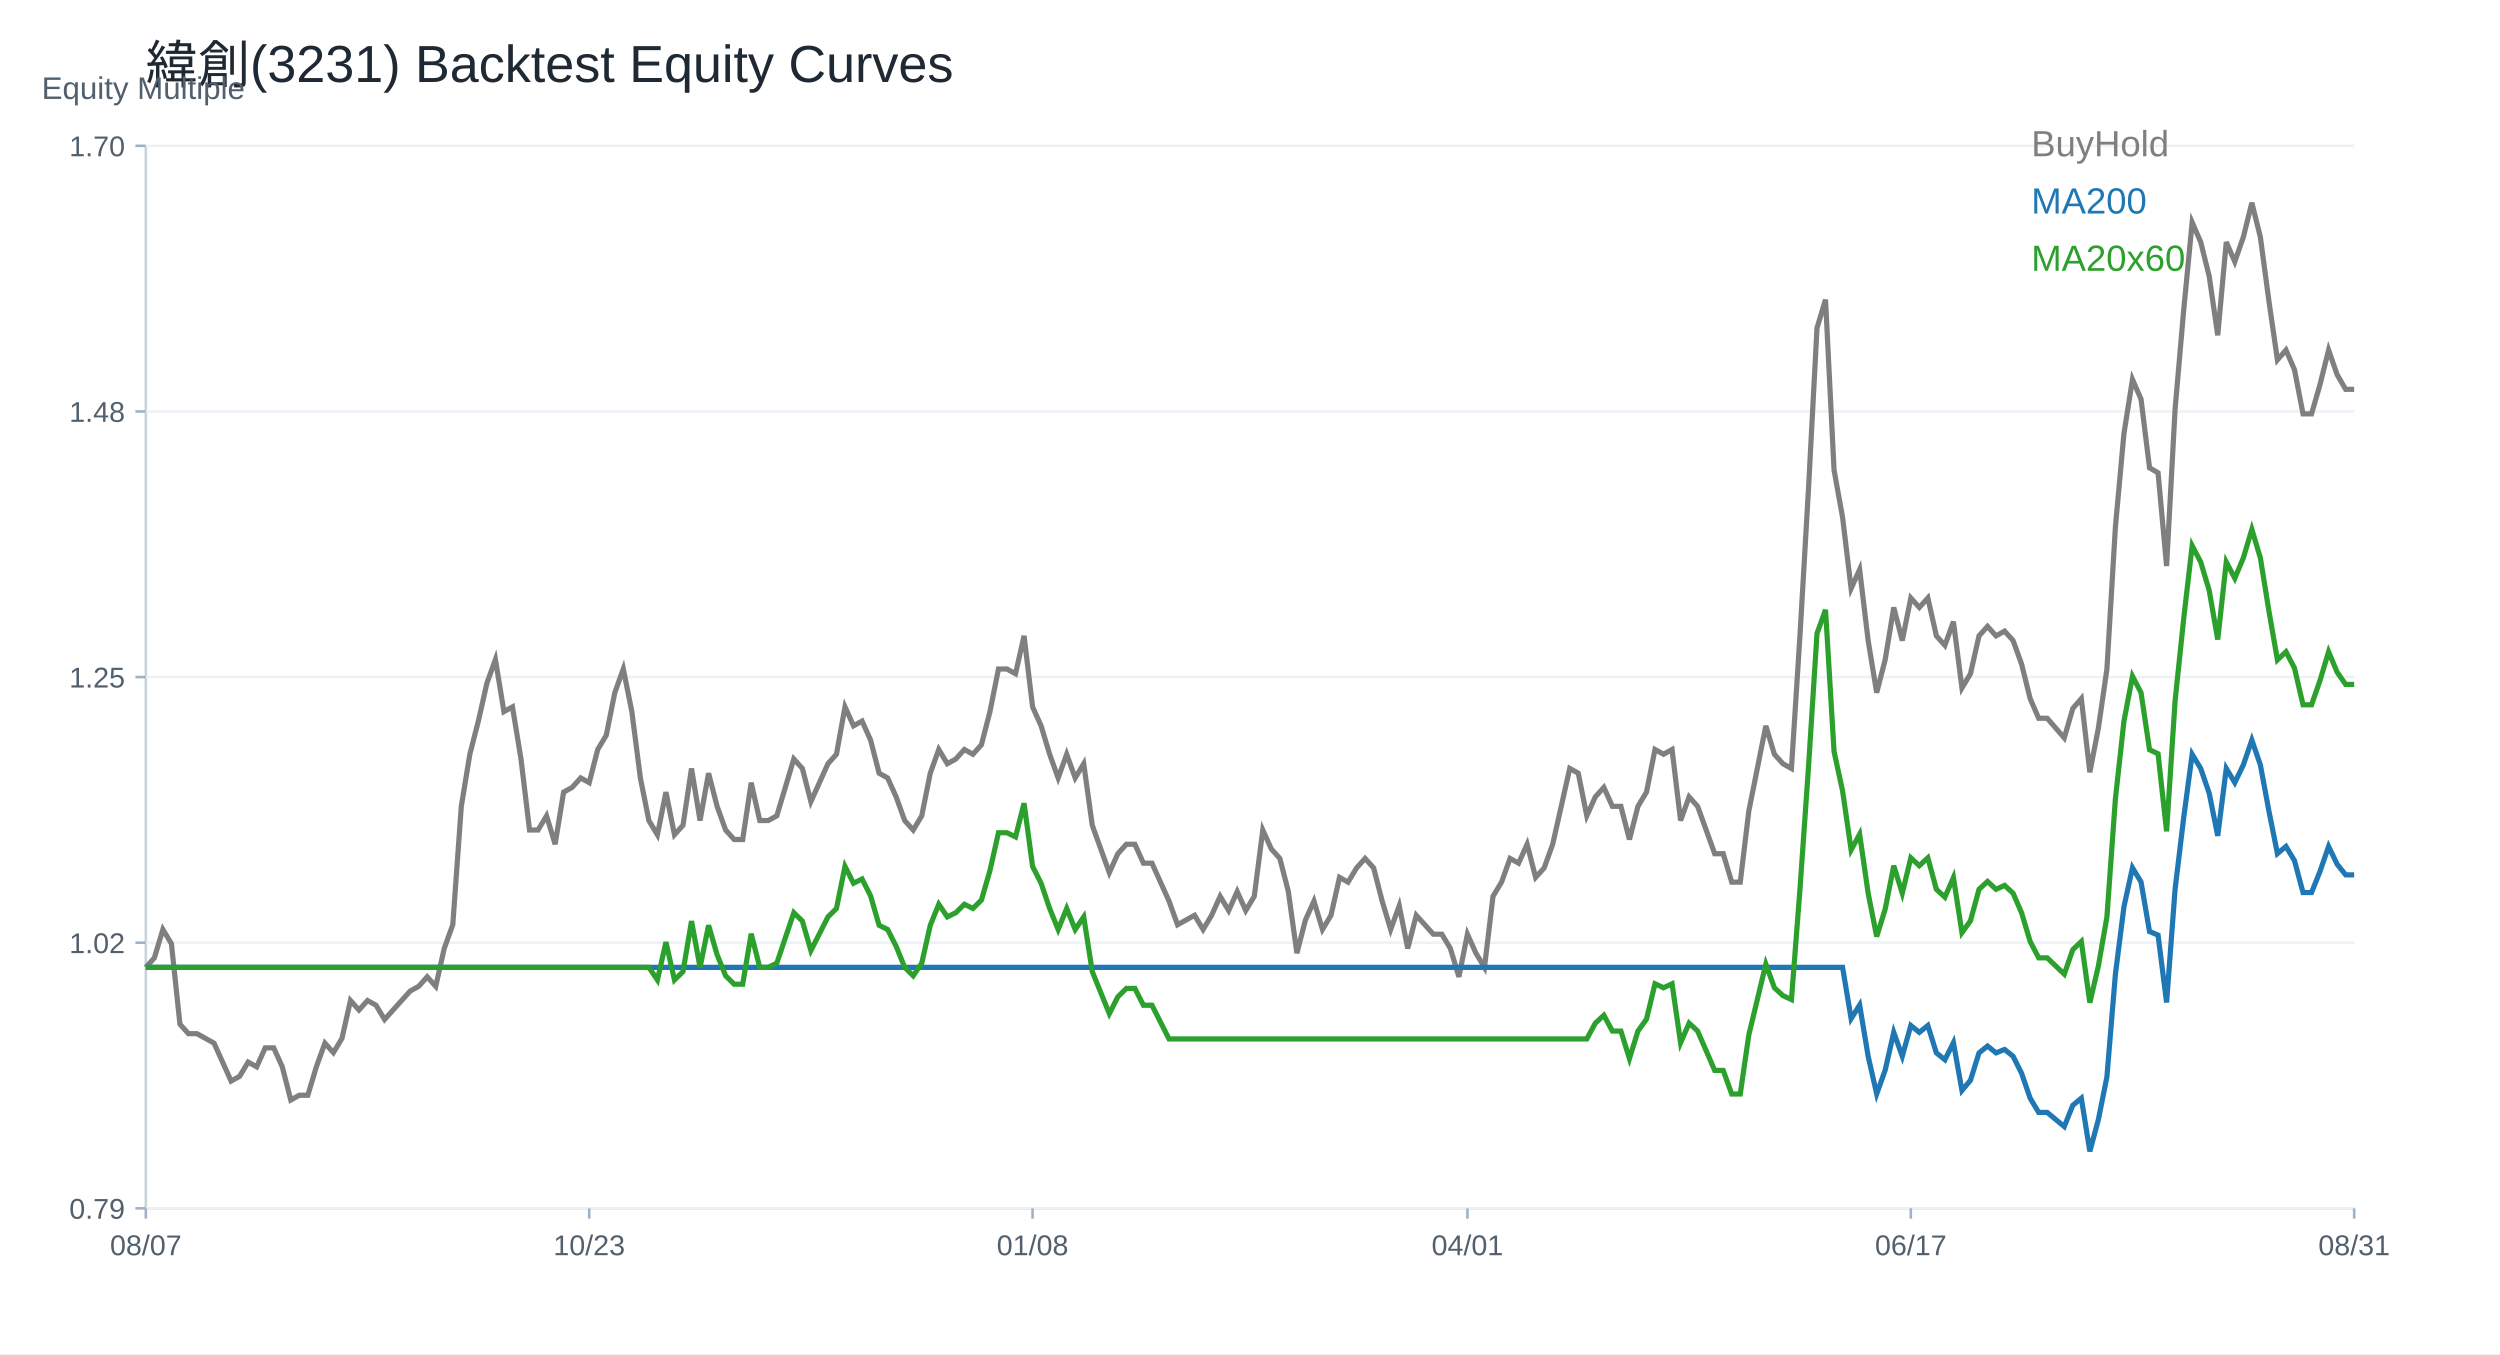
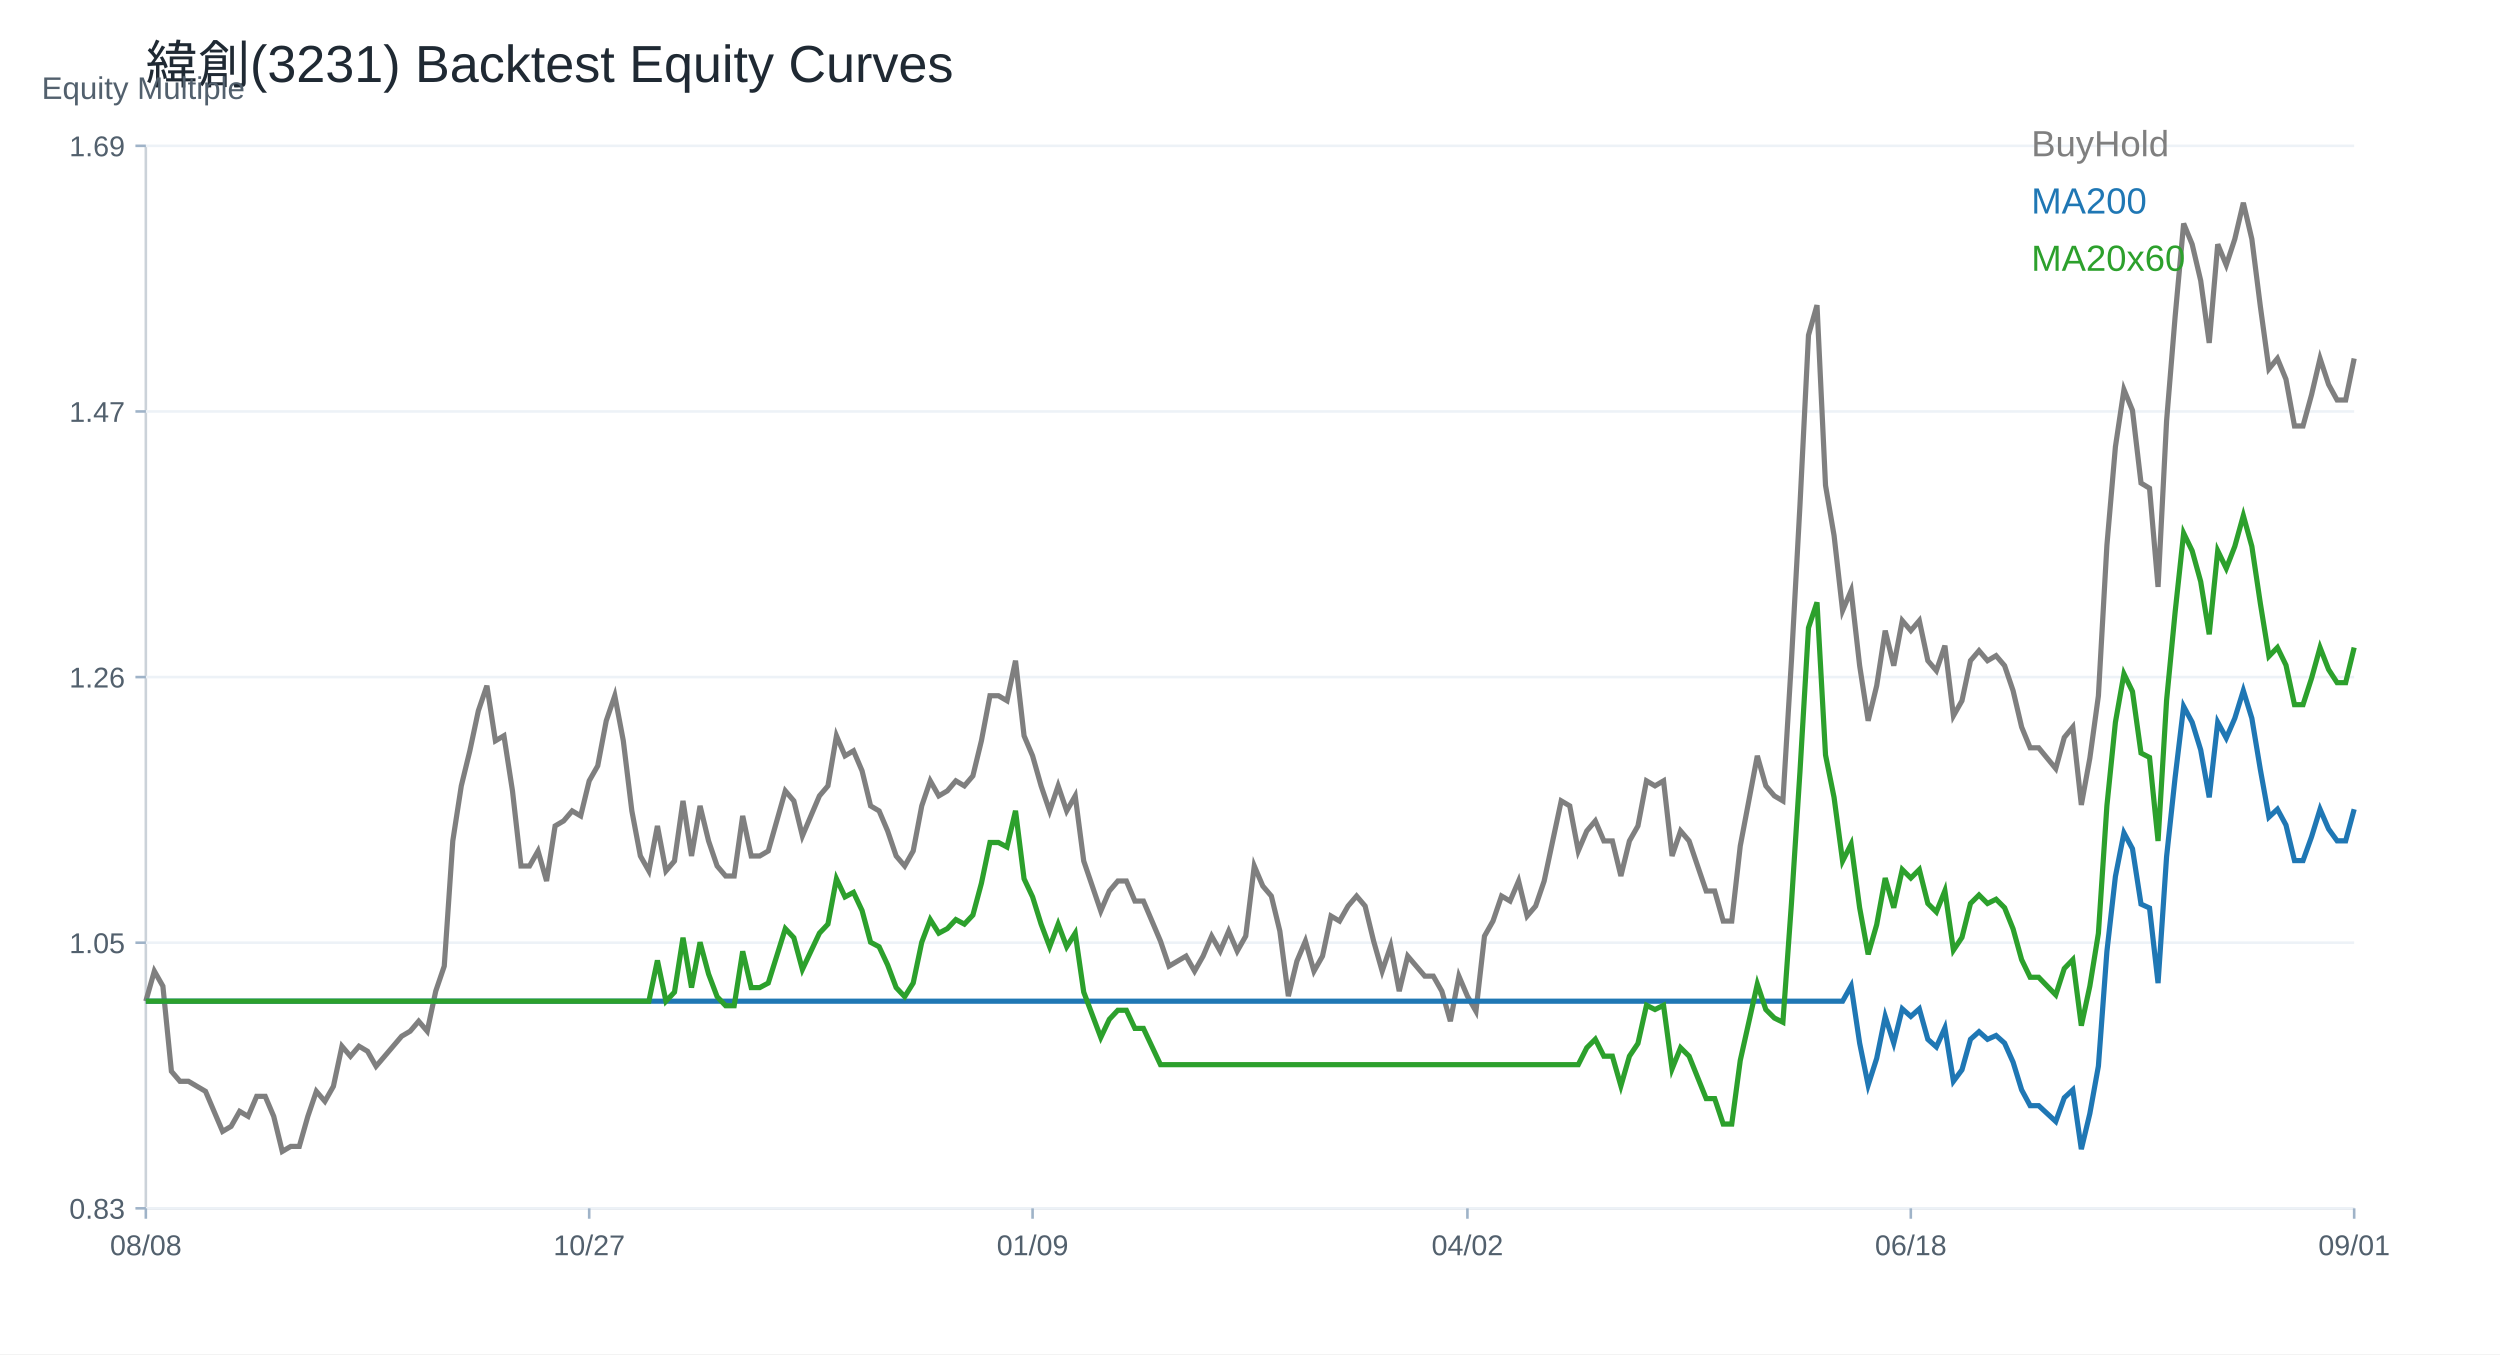
<svg xmlns="http://www.w3.org/2000/svg" width="960" height="520" viewBox="0 0 960 520">
  <rect width="100%" height="100%" fill="white" />
  <text x="56.00" y="32.00" font-size="20" font-family="Arial" fill="#1f2933" text-anchor="start">緯創(3231) Backtest Equity Curves</text>
  <line x1="56" y1="464" x2="904" y2="464" stroke="#cbd2d9" />
  <line x1="56" y1="56" x2="56" y2="464" stroke="#cbd2d9" />
  <text x="16.00" y="38.00" font-size="12" font-family="Arial" fill="#52606d" text-anchor="start">Equity Multiple</text>
  <line x1="56" y1="464.00" x2="904" y2="464.00" stroke="#edf2f7" />
  <line x1="52" y1="464.00" x2="56" y2="464.00" stroke="#9fb3c8" />
-   <text x="48.00" y="468.00" font-size="11" font-family="Arial" fill="#52606d" text-anchor="end">0.79</text>
+   <text x="48.00" y="468.00" font-size="11" font-family="Arial" fill="#52606d" text-anchor="end">0.83</text>
  <line x1="56" y1="362.00" x2="904" y2="362.00" stroke="#edf2f7" />
  <line x1="52" y1="362.00" x2="56" y2="362.00" stroke="#9fb3c8" />
-   <text x="48.00" y="366.00" font-size="11" font-family="Arial" fill="#52606d" text-anchor="end">1.02</text>
+   <text x="48.00" y="366.00" font-size="11" font-family="Arial" fill="#52606d" text-anchor="end">1.05</text>
  <line x1="56" y1="260.00" x2="904" y2="260.00" stroke="#edf2f7" />
  <line x1="52" y1="260.00" x2="56" y2="260.00" stroke="#9fb3c8" />
-   <text x="48.00" y="264.00" font-size="11" font-family="Arial" fill="#52606d" text-anchor="end">1.25</text>
+   <text x="48.00" y="264.00" font-size="11" font-family="Arial" fill="#52606d" text-anchor="end">1.26</text>
  <line x1="56" y1="158.00" x2="904" y2="158.00" stroke="#edf2f7" />
  <line x1="52" y1="158.00" x2="56" y2="158.00" stroke="#9fb3c8" />
-   <text x="48.00" y="162.00" font-size="11" font-family="Arial" fill="#52606d" text-anchor="end">1.48</text>
+   <text x="48.00" y="162.00" font-size="11" font-family="Arial" fill="#52606d" text-anchor="end">1.47</text>
  <line x1="56" y1="56.00" x2="904" y2="56.00" stroke="#edf2f7" />
  <line x1="52" y1="56.00" x2="56" y2="56.00" stroke="#9fb3c8" />
-   <text x="48.00" y="60.00" font-size="11" font-family="Arial" fill="#52606d" text-anchor="end">1.70</text>
+   <text x="48.00" y="60.00" font-size="11" font-family="Arial" fill="#52606d" text-anchor="end">1.69</text>
  <line x1="56.00" y1="464" x2="56.00" y2="468" stroke="#9fb3c8" />
-   <text x="56.00" y="482.00" font-size="11" font-family="Arial" fill="#52606d" text-anchor="middle">08/07</text>
+   <text x="56.00" y="482.00" font-size="11" font-family="Arial" fill="#52606d" text-anchor="middle">08/08</text>
  <line x1="226.25" y1="464" x2="226.25" y2="468" stroke="#9fb3c8" />
-   <text x="226.25" y="482.00" font-size="11" font-family="Arial" fill="#52606d" text-anchor="middle">10/23</text>
+   <text x="226.25" y="482.00" font-size="11" font-family="Arial" fill="#52606d" text-anchor="middle">10/27</text>
  <line x1="396.51" y1="464" x2="396.51" y2="468" stroke="#9fb3c8" />
-   <text x="396.51" y="482.00" font-size="11" font-family="Arial" fill="#52606d" text-anchor="middle">01/08</text>
+   <text x="396.51" y="482.00" font-size="11" font-family="Arial" fill="#52606d" text-anchor="middle">01/09</text>
  <line x1="563.49" y1="464" x2="563.49" y2="468" stroke="#9fb3c8" />
-   <text x="563.49" y="482.00" font-size="11" font-family="Arial" fill="#52606d" text-anchor="middle">04/01</text>
+   <text x="563.49" y="482.00" font-size="11" font-family="Arial" fill="#52606d" text-anchor="middle">04/02</text>
  <line x1="733.75" y1="464" x2="733.75" y2="468" stroke="#9fb3c8" />
-   <text x="733.75" y="482.00" font-size="11" font-family="Arial" fill="#52606d" text-anchor="middle">06/17</text>
+   <text x="733.75" y="482.00" font-size="11" font-family="Arial" fill="#52606d" text-anchor="middle">06/18</text>
  <line x1="904.00" y1="464" x2="904.00" y2="468" stroke="#9fb3c8" />
-   <text x="904.00" y="482.00" font-size="11" font-family="Arial" fill="#52606d" text-anchor="middle">08/31</text>
-   <polyline fill="none" stroke="#7f7f7f" stroke-width="2" points="56.00,371.47 59.27,367.83 62.55,356.92 65.82,362.38 69.10,393.30 72.37,396.93 75.64,396.93 78.92,398.75 82.19,400.57 85.47,407.84 88.74,415.12 92.02,413.30 95.29,407.84 98.56,409.66 101.84,402.39 105.11,402.39 108.39,409.66 111.66,422.39 114.93,420.57 118.21,420.57 121.48,409.66 124.76,400.57 128.03,404.21 131.31,398.75 134.58,384.20 137.85,387.84 141.13,384.20 144.40,386.02 147.68,391.48 150.95,387.84 154.22,384.20 157.50,380.56 160.77,378.75 164.05,375.11 167.32,378.75 170.59,364.20 173.87,355.10 177.14,309.64 180.42,289.63 183.69,276.90 186.97,262.35 190.24,253.26 193.51,273.27 196.79,271.45 200.06,291.45 203.34,318.73 206.61,318.73 209.88,313.28 213.16,324.19 216.43,304.18 219.71,302.36 222.98,298.73 226.25,300.55 229.53,287.81 232.80,282.36 236.08,265.99 239.35,256.90 242.63,273.27 245.90,298.73 249.17,315.09 252.45,320.55 255.72,304.18 259.00,320.55 262.27,316.91 265.54,295.09 268.82,315.09 272.09,296.91 275.37,309.64 278.64,318.73 281.92,322.37 285.19,322.37 288.46,300.55 291.74,315.09 295.01,315.09 298.29,313.28 301.56,302.36 304.83,291.45 308.11,295.09 311.38,307.82 314.66,300.55 317.93,293.27 321.20,289.63 324.48,271.45 327.75,278.72 331.03,276.90 334.30,284.18 337.58,296.91 340.85,298.73 344.12,306.00 347.40,315.09 350.67,318.73 353.95,313.28 357.22,296.91 360.49,287.81 363.77,293.27 367.04,291.45 370.32,287.81 373.59,289.63 376.86,286.00 380.14,273.27 383.41,256.90 386.69,256.90 389.96,258.72 393.24,244.17 396.51,271.45 399.78,278.72 403.06,289.63 406.33,298.73 409.61,289.63 412.88,298.73 416.15,293.27 419.43,316.91 422.70,326.01 425.98,335.10 429.25,327.82 432.53,324.19 435.80,324.19 439.07,331.46 442.35,331.46 445.62,338.74 448.90,346.01 452.17,355.10 455.44,353.29 458.72,351.47 461.99,356.92 465.27,351.47 468.54,344.19 471.81,349.65 475.09,342.37 478.36,349.65 481.64,344.19 484.91,318.73 488.19,326.01 491.46,329.64 494.73,342.37 498.01,366.02 501.28,353.29 504.56,346.01 507.83,356.92 511.10,351.47 514.38,336.92 517.65,338.74 520.93,333.28 524.20,329.64 527.47,333.28 530.75,346.01 534.02,356.92 537.30,347.83 540.57,364.20 543.85,351.47 547.12,355.10 550.39,358.74 553.67,358.74 556.94,364.20 560.22,375.11 563.49,358.74 566.76,366.02 570.04,371.47 573.31,344.19 576.59,338.74 579.86,329.64 583.14,331.46 586.41,324.19 589.68,336.92 592.96,333.28 596.23,324.19 599.51,309.64 602.78,295.09 606.05,296.91 609.33,313.28 612.60,306.00 615.88,302.36 619.15,309.64 622.42,309.64 625.70,322.37 628.97,309.64 632.25,304.18 635.52,287.81 638.80,289.63 642.07,287.81 645.34,315.09 648.62,306.00 651.89,309.64 655.17,318.73 658.44,327.82 661.71,327.82 664.99,338.74 668.26,338.74 671.54,311.46 674.81,295.09 678.08,278.72 681.36,289.63 684.63,293.27 687.91,295.09 691.18,244.17 694.46,187.79 697.73,125.96 701.00,115.05 704.28,180.52 707.55,198.70 710.83,225.98 714.10,218.71 717.37,245.99 720.65,265.99 723.92,253.26 727.20,233.26 730.47,245.99 733.75,229.62 737.02,233.26 740.29,229.62 743.57,244.17 746.84,247.81 750.12,238.71 753.39,264.17 756.66,258.72 759.94,244.17 763.21,240.53 766.49,244.17 769.76,242.35 773.03,245.99 776.31,255.08 779.58,268.27 782.86,275.82 786.13,275.82 789.41,279.59 792.68,283.36 795.95,272.05 799.23,268.27 802.50,296.55 805.78,279.59 809.05,256.96 812.32,202.29 815.60,166.47 818.87,145.73 822.15,153.27 825.42,179.66 828.69,181.55 831.97,217.37 835.24,157.04 838.52,119.33 841.79,85.40 845.07,92.94 848.34,106.14 851.61,128.76 854.89,92.94 858.16,100.48 861.44,91.05 864.71,77.86 867.98,91.05 871.26,115.56 874.53,138.19 877.81,134.42 881.08,141.96 884.36,158.93 887.63,158.93 890.90,147.61 894.18,134.42 897.45,143.84 900.73,149.50 904.00,149.50" />
+   <text x="904.00" y="482.00" font-size="11" font-family="Arial" fill="#52606d" text-anchor="middle">09/01</text>
+   <polyline fill="none" stroke="#7f7f7f" stroke-width="2" points="56.00,384.46 59.27,372.92 62.55,378.69 65.82,411.38 69.10,415.22 72.37,415.22 75.64,417.15 78.92,419.07 82.19,426.76 85.47,434.45 88.74,432.53 92.02,426.76 95.29,428.68 98.56,420.99 101.84,420.99 105.11,428.68 108.39,442.14 111.66,440.22 114.93,440.22 118.21,428.68 121.48,419.07 124.76,422.91 128.03,417.15 131.31,401.76 134.58,405.61 137.85,401.76 141.13,403.69 144.40,409.45 147.68,405.61 150.95,401.76 154.22,397.92 157.50,395.99 160.77,392.15 164.05,395.99 167.32,380.61 170.59,371.00 173.87,322.92 177.14,301.77 180.42,288.31 183.69,272.93 186.97,263.32 190.24,284.47 193.51,282.54 196.79,303.70 200.06,332.54 203.34,332.54 206.61,326.77 209.88,338.31 213.16,317.16 216.43,315.23 219.71,311.39 222.98,313.31 226.25,299.85 229.53,294.08 232.80,276.78 236.08,267.16 239.35,284.47 242.63,311.39 245.90,328.69 249.17,334.46 252.45,317.16 255.72,334.46 259.00,330.62 262.27,307.54 265.54,328.69 268.82,309.46 272.09,322.92 275.37,332.54 278.64,336.38 281.92,336.38 285.19,313.31 288.46,328.69 291.74,328.69 295.01,326.77 298.29,315.23 301.56,303.70 304.83,307.54 308.11,321.00 311.38,313.31 314.66,305.62 317.93,301.77 321.20,282.54 324.48,290.24 327.75,288.31 331.03,296.00 334.30,309.46 337.58,311.39 340.85,319.08 344.12,328.69 347.40,332.54 350.67,326.77 353.95,309.46 357.22,299.85 360.49,305.62 363.77,303.70 367.04,299.85 370.32,301.77 373.59,297.93 376.86,284.47 380.14,267.16 383.41,267.16 386.69,269.08 389.96,253.70 393.24,282.54 396.51,290.24 399.78,301.77 403.06,311.39 406.33,301.77 409.61,311.39 412.88,305.62 416.15,330.62 419.43,340.23 422.70,349.84 425.98,342.15 429.25,338.31 432.53,338.31 435.80,346.00 439.07,346.00 442.35,353.69 445.62,361.38 448.90,371.00 452.17,369.07 455.44,367.15 458.72,372.92 461.99,367.15 465.27,359.46 468.54,365.23 471.81,357.54 475.09,365.23 478.36,359.46 481.64,332.54 484.91,340.23 488.19,344.08 491.46,357.54 494.73,382.53 498.01,369.07 501.28,361.38 504.56,372.92 507.83,367.15 511.10,351.77 514.38,353.69 517.65,347.92 520.93,344.08 524.20,347.92 527.47,361.38 530.75,372.92 534.02,363.30 537.30,380.61 540.57,367.15 543.85,371.00 547.12,374.84 550.39,374.84 553.67,380.61 556.94,392.15 560.22,374.84 563.49,382.53 566.76,388.30 570.04,359.46 573.31,353.69 576.59,344.08 579.86,346.00 583.14,338.31 586.41,351.77 589.68,347.92 592.96,338.31 596.23,322.92 599.51,307.54 602.78,309.46 606.05,326.77 609.33,319.08 612.60,315.23 615.88,322.92 619.15,322.92 622.42,336.38 625.70,322.92 628.97,317.16 632.25,299.85 635.52,301.77 638.80,299.85 642.07,328.69 645.34,319.08 648.62,322.92 651.89,332.54 655.17,342.15 658.44,342.15 661.71,353.69 664.99,353.69 668.26,324.85 671.54,307.54 674.81,290.24 678.08,301.77 681.36,305.62 684.63,307.54 687.91,253.70 691.18,194.09 694.46,128.71 697.73,117.18 701.00,186.40 704.28,205.63 707.55,234.47 710.83,226.78 714.10,255.62 717.37,276.78 720.65,263.32 723.92,242.16 727.20,255.62 730.47,238.32 733.75,242.16 737.02,238.32 740.29,253.70 743.57,257.55 746.84,247.93 750.12,274.85 753.39,269.08 756.66,253.70 759.94,249.86 763.21,253.70 766.49,251.78 769.76,255.62 773.03,265.24 776.31,279.19 779.58,287.16 782.86,287.16 786.13,291.15 789.41,295.14 792.68,283.18 795.95,279.19 799.23,309.09 802.50,291.15 805.78,267.23 809.05,209.42 812.32,171.55 815.60,149.62 818.87,157.59 822.15,185.50 825.42,187.49 828.69,225.37 831.97,161.58 835.24,121.71 838.52,85.83 841.79,93.80 845.07,107.76 848.34,131.68 851.61,93.80 854.89,101.78 858.16,91.81 861.44,77.86 864.71,91.81 867.98,117.72 871.26,141.65 874.53,137.66 877.81,145.63 881.08,163.57 884.36,163.57 887.63,151.61 890.90,137.66 894.18,147.63 897.45,153.61 900.73,153.61 904.00,137.66" />
  <text x="780.00" y="60.00" font-size="14" font-family="Arial" fill="#7f7f7f" text-anchor="start">BuyHold</text>
-   <polyline fill="none" stroke="#1f77b4" stroke-width="2" points="56.00,371.47 59.27,371.47 62.55,371.47 65.82,371.47 69.10,371.47 72.37,371.47 75.64,371.47 78.92,371.47 82.19,371.47 85.47,371.47 88.74,371.47 92.02,371.47 95.29,371.47 98.56,371.47 101.84,371.47 105.11,371.47 108.39,371.47 111.66,371.47 114.93,371.47 118.21,371.47 121.48,371.47 124.76,371.47 128.03,371.47 131.31,371.47 134.58,371.47 137.85,371.47 141.13,371.47 144.40,371.47 147.68,371.47 150.95,371.47 154.22,371.47 157.50,371.47 160.77,371.47 164.05,371.47 167.32,371.47 170.59,371.47 173.87,371.47 177.14,371.47 180.42,371.47 183.69,371.47 186.97,371.47 190.24,371.47 193.51,371.47 196.79,371.47 200.06,371.47 203.34,371.47 206.61,371.47 209.88,371.47 213.16,371.47 216.43,371.47 219.71,371.47 222.98,371.47 226.25,371.47 229.53,371.47 232.80,371.47 236.08,371.47 239.35,371.47 242.63,371.47 245.90,371.47 249.17,371.47 252.45,371.47 255.72,371.47 259.00,371.47 262.27,371.47 265.54,371.47 268.82,371.47 272.09,371.47 275.37,371.47 278.64,371.47 281.92,371.47 285.19,371.47 288.46,371.47 291.74,371.47 295.01,371.47 298.29,371.47 301.56,371.47 304.83,371.47 308.11,371.47 311.38,371.47 314.66,371.47 317.93,371.47 321.20,371.47 324.48,371.47 327.75,371.47 331.03,371.47 334.30,371.47 337.58,371.47 340.85,371.47 344.12,371.47 347.40,371.47 350.67,371.47 353.95,371.47 357.22,371.47 360.49,371.47 363.77,371.47 367.04,371.47 370.32,371.47 373.59,371.47 376.86,371.47 380.14,371.47 383.41,371.47 386.69,371.47 389.96,371.47 393.24,371.47 396.51,371.47 399.78,371.47 403.06,371.47 406.33,371.47 409.61,371.47 412.88,371.47 416.15,371.47 419.43,371.47 422.70,371.47 425.98,371.47 429.25,371.47 432.53,371.47 435.80,371.47 439.07,371.47 442.35,371.47 445.62,371.47 448.90,371.47 452.17,371.47 455.44,371.47 458.72,371.47 461.99,371.47 465.27,371.47 468.54,371.47 471.81,371.47 475.09,371.47 478.36,371.47 481.64,371.47 484.91,371.47 488.19,371.47 491.46,371.47 494.73,371.47 498.01,371.47 501.28,371.47 504.56,371.47 507.83,371.47 511.10,371.47 514.38,371.47 517.65,371.47 520.93,371.47 524.20,371.47 527.47,371.47 530.75,371.47 534.02,371.47 537.30,371.47 540.57,371.47 543.85,371.47 547.12,371.47 550.39,371.47 553.67,371.47 556.94,371.47 560.22,371.47 563.49,371.47 566.76,371.47 570.04,371.47 573.31,371.47 576.59,371.47 579.86,371.47 583.14,371.47 586.41,371.47 589.68,371.47 592.96,371.47 596.23,371.47 599.51,371.47 602.78,371.47 606.05,371.47 609.33,371.47 612.60,371.47 615.88,371.47 619.15,371.47 622.42,371.47 625.70,371.47 628.97,371.47 632.25,371.47 635.52,371.47 638.80,371.47 642.07,371.47 645.34,371.47 648.62,371.47 651.89,371.47 655.17,371.47 658.44,371.47 661.71,371.47 664.99,371.47 668.26,371.47 671.54,371.47 674.81,371.47 678.08,371.47 681.36,371.47 684.63,371.47 687.91,371.47 691.18,371.47 694.46,371.47 697.73,371.47 701.00,371.47 704.28,371.47 707.55,371.47 710.83,391.17 714.10,385.92 717.37,405.62 720.65,420.07 723.92,410.88 727.20,396.43 730.47,405.62 733.75,393.80 737.02,396.43 740.29,393.80 743.57,404.31 746.84,406.94 750.12,400.37 753.39,418.76 756.66,414.82 759.94,404.31 763.21,401.68 766.49,404.31 769.76,402.99 773.03,405.62 776.31,412.19 779.58,421.72 782.86,427.17 786.13,427.17 789.41,429.89 792.68,432.61 795.95,424.44 799.23,421.72 802.50,442.14 805.78,429.89 809.05,413.55 812.32,374.06 815.60,348.19 818.87,333.21 822.15,338.66 825.42,357.72 828.69,359.08 831.97,384.95 835.24,341.38 838.52,314.15 841.79,289.64 845.07,295.09 848.34,304.62 851.61,320.96 854.89,295.09 858.16,300.53 861.44,293.73 864.71,284.19 867.98,293.73 871.26,311.43 874.53,327.77 877.81,325.04 881.08,330.49 884.36,342.74 887.63,342.74 890.90,334.57 894.18,325.04 897.45,331.85 900.73,335.94 904.00,335.94" />
+   <polyline fill="none" stroke="#1f77b4" stroke-width="2" points="56.00,384.46 59.27,384.46 62.55,384.46 65.82,384.46 69.10,384.46 72.37,384.46 75.64,384.46 78.92,384.46 82.19,384.46 85.47,384.46 88.74,384.46 92.02,384.46 95.29,384.46 98.56,384.46 101.84,384.46 105.11,384.46 108.39,384.46 111.66,384.46 114.93,384.46 118.21,384.46 121.48,384.46 124.76,384.46 128.03,384.46 131.31,384.46 134.58,384.46 137.85,384.46 141.13,384.46 144.40,384.46 147.68,384.46 150.95,384.46 154.22,384.46 157.50,384.46 160.77,384.46 164.05,384.46 167.32,384.46 170.59,384.46 173.87,384.46 177.14,384.46 180.42,384.46 183.69,384.46 186.97,384.46 190.24,384.46 193.51,384.46 196.79,384.46 200.06,384.46 203.34,384.46 206.61,384.46 209.88,384.46 213.16,384.46 216.43,384.46 219.71,384.46 222.98,384.46 226.25,384.46 229.53,384.46 232.80,384.46 236.08,384.46 239.35,384.46 242.63,384.46 245.90,384.46 249.17,384.46 252.45,384.46 255.72,384.46 259.00,384.46 262.27,384.46 265.54,384.46 268.82,384.46 272.09,384.46 275.37,384.46 278.64,384.46 281.92,384.46 285.19,384.46 288.46,384.46 291.74,384.46 295.01,384.46 298.29,384.46 301.56,384.46 304.83,384.46 308.11,384.46 311.38,384.46 314.66,384.46 317.93,384.46 321.20,384.46 324.48,384.46 327.75,384.46 331.03,384.46 334.30,384.46 337.58,384.46 340.85,384.46 344.12,384.46 347.40,384.46 350.67,384.46 353.95,384.46 357.22,384.46 360.49,384.46 363.77,384.46 367.04,384.46 370.32,384.46 373.59,384.46 376.86,384.46 380.14,384.46 383.41,384.46 386.69,384.46 389.96,384.46 393.24,384.46 396.51,384.46 399.78,384.46 403.06,384.46 406.33,384.46 409.61,384.46 412.88,384.46 416.15,384.46 419.43,384.46 422.70,384.46 425.98,384.46 429.25,384.46 432.53,384.46 435.80,384.46 439.07,384.46 442.35,384.46 445.62,384.46 448.90,384.46 452.17,384.46 455.44,384.46 458.72,384.46 461.99,384.46 465.27,384.46 468.54,384.46 471.81,384.46 475.09,384.46 478.36,384.46 481.64,384.46 484.91,384.46 488.19,384.46 491.46,384.46 494.73,384.46 498.01,384.46 501.28,384.46 504.56,384.46 507.83,384.46 511.10,384.46 514.38,384.46 517.65,384.46 520.93,384.46 524.20,384.46 527.47,384.46 530.75,384.46 534.02,384.46 537.30,384.46 540.57,384.46 543.85,384.46 547.12,384.46 550.39,384.46 553.67,384.46 556.94,384.46 560.22,384.46 563.49,384.46 566.76,384.46 570.04,384.46 573.31,384.46 576.59,384.46 579.86,384.46 583.14,384.46 586.41,384.46 589.68,384.46 592.96,384.46 596.23,384.46 599.51,384.46 602.78,384.46 606.05,384.46 609.33,384.46 612.60,384.46 615.88,384.46 619.15,384.46 622.42,384.46 625.70,384.46 628.97,384.46 632.25,384.46 635.52,384.46 638.80,384.46 642.07,384.46 645.34,384.46 648.62,384.46 651.89,384.46 655.17,384.46 658.44,384.46 661.71,384.46 664.99,384.46 668.26,384.46 671.54,384.46 674.81,384.46 678.08,384.46 681.36,384.46 684.63,384.46 687.91,384.46 691.18,384.46 694.46,384.46 697.73,384.46 701.00,384.46 704.28,384.46 707.55,384.46 710.83,378.60 714.10,400.56 717.37,416.67 720.65,406.42 723.92,390.31 727.20,400.56 730.47,387.39 733.75,390.31 737.02,387.39 740.29,399.10 743.57,402.03 746.84,394.71 750.12,415.20 753.39,410.81 756.66,399.10 759.94,396.17 763.21,399.10 766.49,397.63 769.76,400.56 773.03,407.88 776.31,418.51 779.58,424.58 782.86,424.58 786.13,427.61 789.41,430.65 792.68,421.54 795.95,418.51 799.23,441.28 802.50,427.61 805.78,409.40 809.05,365.38 812.32,336.54 815.60,319.84 818.87,325.92 822.15,347.17 825.42,348.68 828.69,377.52 831.97,328.95 835.24,298.59 838.52,271.27 841.79,277.34 845.07,287.97 848.34,306.18 851.61,277.34 854.89,283.41 858.16,275.82 861.44,265.20 864.71,275.82 867.98,295.56 871.26,313.77 874.53,310.74 877.81,316.81 881.08,330.47 884.36,330.47 887.63,321.36 890.90,310.74 894.18,318.33 897.45,322.88 900.73,322.88 904.00,310.74" />
  <text x="780.00" y="82.00" font-size="14" font-family="Arial" fill="#1f77b4" text-anchor="start">MA200</text>
-   <polyline fill="none" stroke="#2ca02c" stroke-width="2" points="56.00,371.47 59.27,371.47 62.55,371.47 65.82,371.47 69.10,371.47 72.37,371.47 75.64,371.47 78.92,371.47 82.19,371.47 85.47,371.47 88.74,371.47 92.02,371.47 95.29,371.47 98.56,371.47 101.84,371.47 105.11,371.47 108.39,371.47 111.66,371.47 114.93,371.47 118.21,371.47 121.48,371.47 124.76,371.47 128.03,371.47 131.31,371.47 134.58,371.47 137.85,371.47 141.13,371.47 144.40,371.47 147.68,371.47 150.95,371.47 154.22,371.47 157.50,371.47 160.77,371.47 164.05,371.47 167.32,371.47 170.59,371.47 173.87,371.47 177.14,371.47 180.42,371.47 183.69,371.47 186.97,371.47 190.24,371.47 193.51,371.47 196.79,371.47 200.06,371.47 203.34,371.47 206.61,371.47 209.88,371.47 213.16,371.47 216.43,371.47 219.71,371.47 222.98,371.47 226.25,371.47 229.53,371.47 232.80,371.47 236.08,371.47 239.35,371.47 242.63,371.47 245.90,371.47 249.17,371.47 252.45,376.32 255.72,361.78 259.00,376.32 262.27,373.09 265.54,353.70 268.82,371.47 272.09,355.31 275.37,366.62 278.64,374.70 281.92,377.94 285.19,377.94 288.46,358.55 291.74,371.47 295.01,371.47 298.29,369.86 301.56,360.16 304.83,350.47 308.11,353.70 311.38,365.01 314.66,358.55 317.93,352.08 321.20,348.85 324.48,332.69 327.75,339.16 331.03,337.54 334.30,344.00 337.58,355.31 340.85,356.93 344.12,363.39 347.40,371.47 350.67,374.70 353.95,369.86 357.22,355.31 360.49,347.23 363.77,352.08 367.04,350.47 370.32,347.23 373.59,348.85 376.86,345.62 380.14,334.31 383.41,319.77 386.69,319.77 389.96,321.38 393.24,308.45 396.51,332.69 399.78,339.16 403.06,348.85 406.33,356.93 409.61,348.85 412.88,356.93 416.15,352.08 419.43,373.09 422.70,381.17 425.98,389.25 429.25,382.78 432.53,379.55 435.80,379.55 439.07,386.01 442.35,386.01 445.62,392.48 448.90,398.94 452.17,398.94 455.44,398.94 458.72,398.94 461.99,398.94 465.27,398.94 468.54,398.94 471.81,398.94 475.09,398.94 478.36,398.94 481.64,398.94 484.91,398.94 488.19,398.94 491.46,398.94 494.73,398.94 498.01,398.94 501.28,398.94 504.56,398.94 507.83,398.94 511.10,398.94 514.38,398.94 517.65,398.94 520.93,398.94 524.20,398.94 527.47,398.94 530.75,398.94 534.02,398.94 537.30,398.94 540.57,398.94 543.85,398.94 547.12,398.94 550.39,398.94 553.67,398.94 556.94,398.94 560.22,398.94 563.49,398.94 566.76,398.94 570.04,398.94 573.31,398.94 576.59,398.94 579.86,398.94 583.14,398.94 586.41,398.94 589.68,398.94 592.96,398.94 596.23,398.94 599.51,398.94 602.78,398.94 606.05,398.94 609.33,398.94 612.60,392.89 615.88,389.87 619.15,395.92 622.42,395.92 625.70,406.50 628.97,395.92 632.25,391.38 635.52,377.78 638.80,379.29 642.07,377.78 645.34,400.45 648.62,392.89 651.89,395.92 655.17,403.48 658.44,411.03 661.71,411.03 664.99,420.10 668.26,420.10 671.54,397.43 674.81,383.83 678.08,370.22 681.36,379.29 684.63,382.31 687.91,383.83 691.18,341.50 694.46,294.64 697.73,243.25 701.00,234.18 704.28,288.60 707.55,303.71 710.83,326.38 714.10,320.34 717.37,343.01 720.65,359.64 723.92,349.06 727.20,332.43 730.47,343.01 733.75,329.41 737.02,332.43 740.29,329.41 743.57,341.50 746.84,344.52 750.12,336.97 753.39,358.13 756.66,353.59 759.94,341.50 763.21,338.48 766.49,341.50 769.76,339.99 773.03,343.01 776.31,350.57 779.58,361.54 782.86,367.81 786.13,367.81 789.41,370.94 792.68,374.07 795.95,364.67 799.23,361.54 802.50,385.04 805.78,370.94 809.05,352.14 812.32,306.69 815.60,276.92 818.87,259.68 822.15,265.95 825.42,287.89 828.69,289.45 831.97,319.23 835.24,269.08 838.52,237.74 841.79,209.54 845.07,215.80 848.34,226.77 851.61,245.58 854.89,215.80 858.16,222.07 861.44,214.24 864.71,203.27 867.98,214.24 871.26,234.61 874.53,253.41 877.81,250.28 881.08,256.55 884.36,270.65 887.63,270.65 890.90,261.25 894.18,250.28 897.45,258.11 900.73,262.82 904.00,262.82" />
+   <polyline fill="none" stroke="#2ca02c" stroke-width="2" points="56.00,384.46 59.27,384.46 62.55,384.46 65.82,384.46 69.10,384.46 72.37,384.46 75.64,384.46 78.92,384.46 82.19,384.46 85.47,384.46 88.74,384.46 92.02,384.46 95.29,384.46 98.56,384.46 101.84,384.46 105.11,384.46 108.39,384.46 111.66,384.46 114.93,384.46 118.21,384.46 121.48,384.46 124.76,384.46 128.03,384.46 131.31,384.46 134.58,384.46 137.85,384.46 141.13,384.46 144.40,384.46 147.68,384.46 150.95,384.46 154.22,384.46 157.50,384.46 160.77,384.46 164.05,384.46 167.32,384.46 170.59,384.46 173.87,384.46 177.14,384.46 180.42,384.46 183.69,384.46 186.97,384.46 190.24,384.46 193.51,384.46 196.79,384.46 200.06,384.46 203.34,384.46 206.61,384.46 209.88,384.46 213.16,384.46 216.43,384.46 219.71,384.46 222.98,384.46 226.25,384.46 229.53,384.46 232.80,384.46 236.08,384.46 239.35,384.46 242.63,384.46 245.90,384.46 249.17,384.46 252.45,368.79 255.72,384.46 259.00,380.97 262.27,360.08 265.54,379.23 268.82,361.82 272.09,374.01 275.37,382.72 278.64,386.20 281.92,386.20 285.19,365.30 288.46,379.23 291.74,379.23 295.01,377.49 298.29,367.05 301.56,356.60 304.83,360.08 308.11,372.27 311.38,365.30 314.66,358.34 317.93,354.86 321.20,337.45 324.48,344.41 327.75,342.67 331.03,349.64 334.30,361.82 337.58,363.56 340.85,370.53 344.12,379.23 347.40,382.72 350.67,377.49 353.95,361.82 357.22,353.12 360.49,358.34 363.77,356.60 367.04,353.12 370.32,354.86 373.59,351.38 376.86,339.19 380.14,323.52 383.41,323.52 386.69,325.26 389.96,311.33 393.24,337.45 396.51,344.41 399.78,354.86 403.06,363.56 406.33,354.86 409.61,363.56 412.88,358.34 416.15,380.97 419.43,389.68 422.70,398.39 425.98,391.42 429.25,387.94 432.53,387.94 435.80,394.90 439.07,394.90 442.35,401.87 445.62,408.83 448.90,408.83 452.17,408.83 455.44,408.83 458.72,408.83 461.99,408.83 465.27,408.83 468.54,408.83 471.81,408.83 475.09,408.83 478.36,408.83 481.64,408.83 484.91,408.83 488.19,408.83 491.46,408.83 494.73,408.83 498.01,408.83 501.28,408.83 504.56,408.83 507.83,408.83 511.10,408.83 514.38,408.83 517.65,408.83 520.93,408.83 524.20,408.83 527.47,408.83 530.75,408.83 534.02,408.83 537.30,408.83 540.57,408.83 543.85,408.83 547.12,408.83 550.39,408.83 553.67,408.83 556.94,408.83 560.22,408.83 563.49,408.83 566.76,408.83 570.04,408.83 573.31,408.83 576.59,408.83 579.86,408.83 583.14,408.83 586.41,408.83 589.68,408.83 592.96,408.83 596.23,408.83 599.51,408.83 602.78,408.83 606.05,408.83 609.33,402.32 612.60,399.06 615.88,405.57 619.15,405.57 622.42,416.98 625.70,405.57 628.97,400.69 632.25,386.03 635.52,387.66 638.80,386.03 642.07,410.46 645.34,402.32 648.62,405.57 651.89,413.72 655.17,421.86 658.44,421.86 661.71,431.63 664.99,431.63 668.26,407.20 671.54,392.54 674.81,377.89 678.08,387.66 681.36,390.92 684.63,392.54 687.91,346.94 691.18,296.45 694.46,241.07 697.73,231.30 701.00,289.93 704.28,306.22 707.55,330.65 710.83,324.14 714.10,348.57 717.37,366.48 720.65,355.08 723.92,337.17 727.20,348.57 730.47,333.91 733.75,337.17 737.02,333.91 740.29,346.94 743.57,350.20 746.84,342.05 750.12,364.86 753.39,359.97 756.66,346.94 759.94,343.68 763.21,346.94 766.49,345.31 769.76,348.57 773.03,356.71 776.31,368.53 779.58,375.28 782.86,375.28 786.13,378.66 789.41,382.04 792.68,371.91 795.95,368.53 799.23,393.86 802.50,378.66 805.78,358.40 809.05,309.43 812.32,277.35 815.60,258.78 818.87,265.53 822.15,289.17 825.42,290.86 828.69,322.94 831.97,268.91 835.24,235.14 838.52,204.75 841.79,211.50 845.07,223.32 848.34,243.58 851.61,211.50 854.89,218.25 858.16,209.81 861.44,197.99 864.71,209.81 867.98,231.76 871.26,252.02 874.53,248.65 877.81,255.40 881.08,270.60 884.36,270.60 887.63,260.47 890.90,248.65 894.18,257.09 897.45,262.15 900.73,262.15 904.00,248.65" />
  <text x="780.00" y="104.00" font-size="14" font-family="Arial" fill="#2ca02c" text-anchor="start">MA20x60</text>
</svg>
